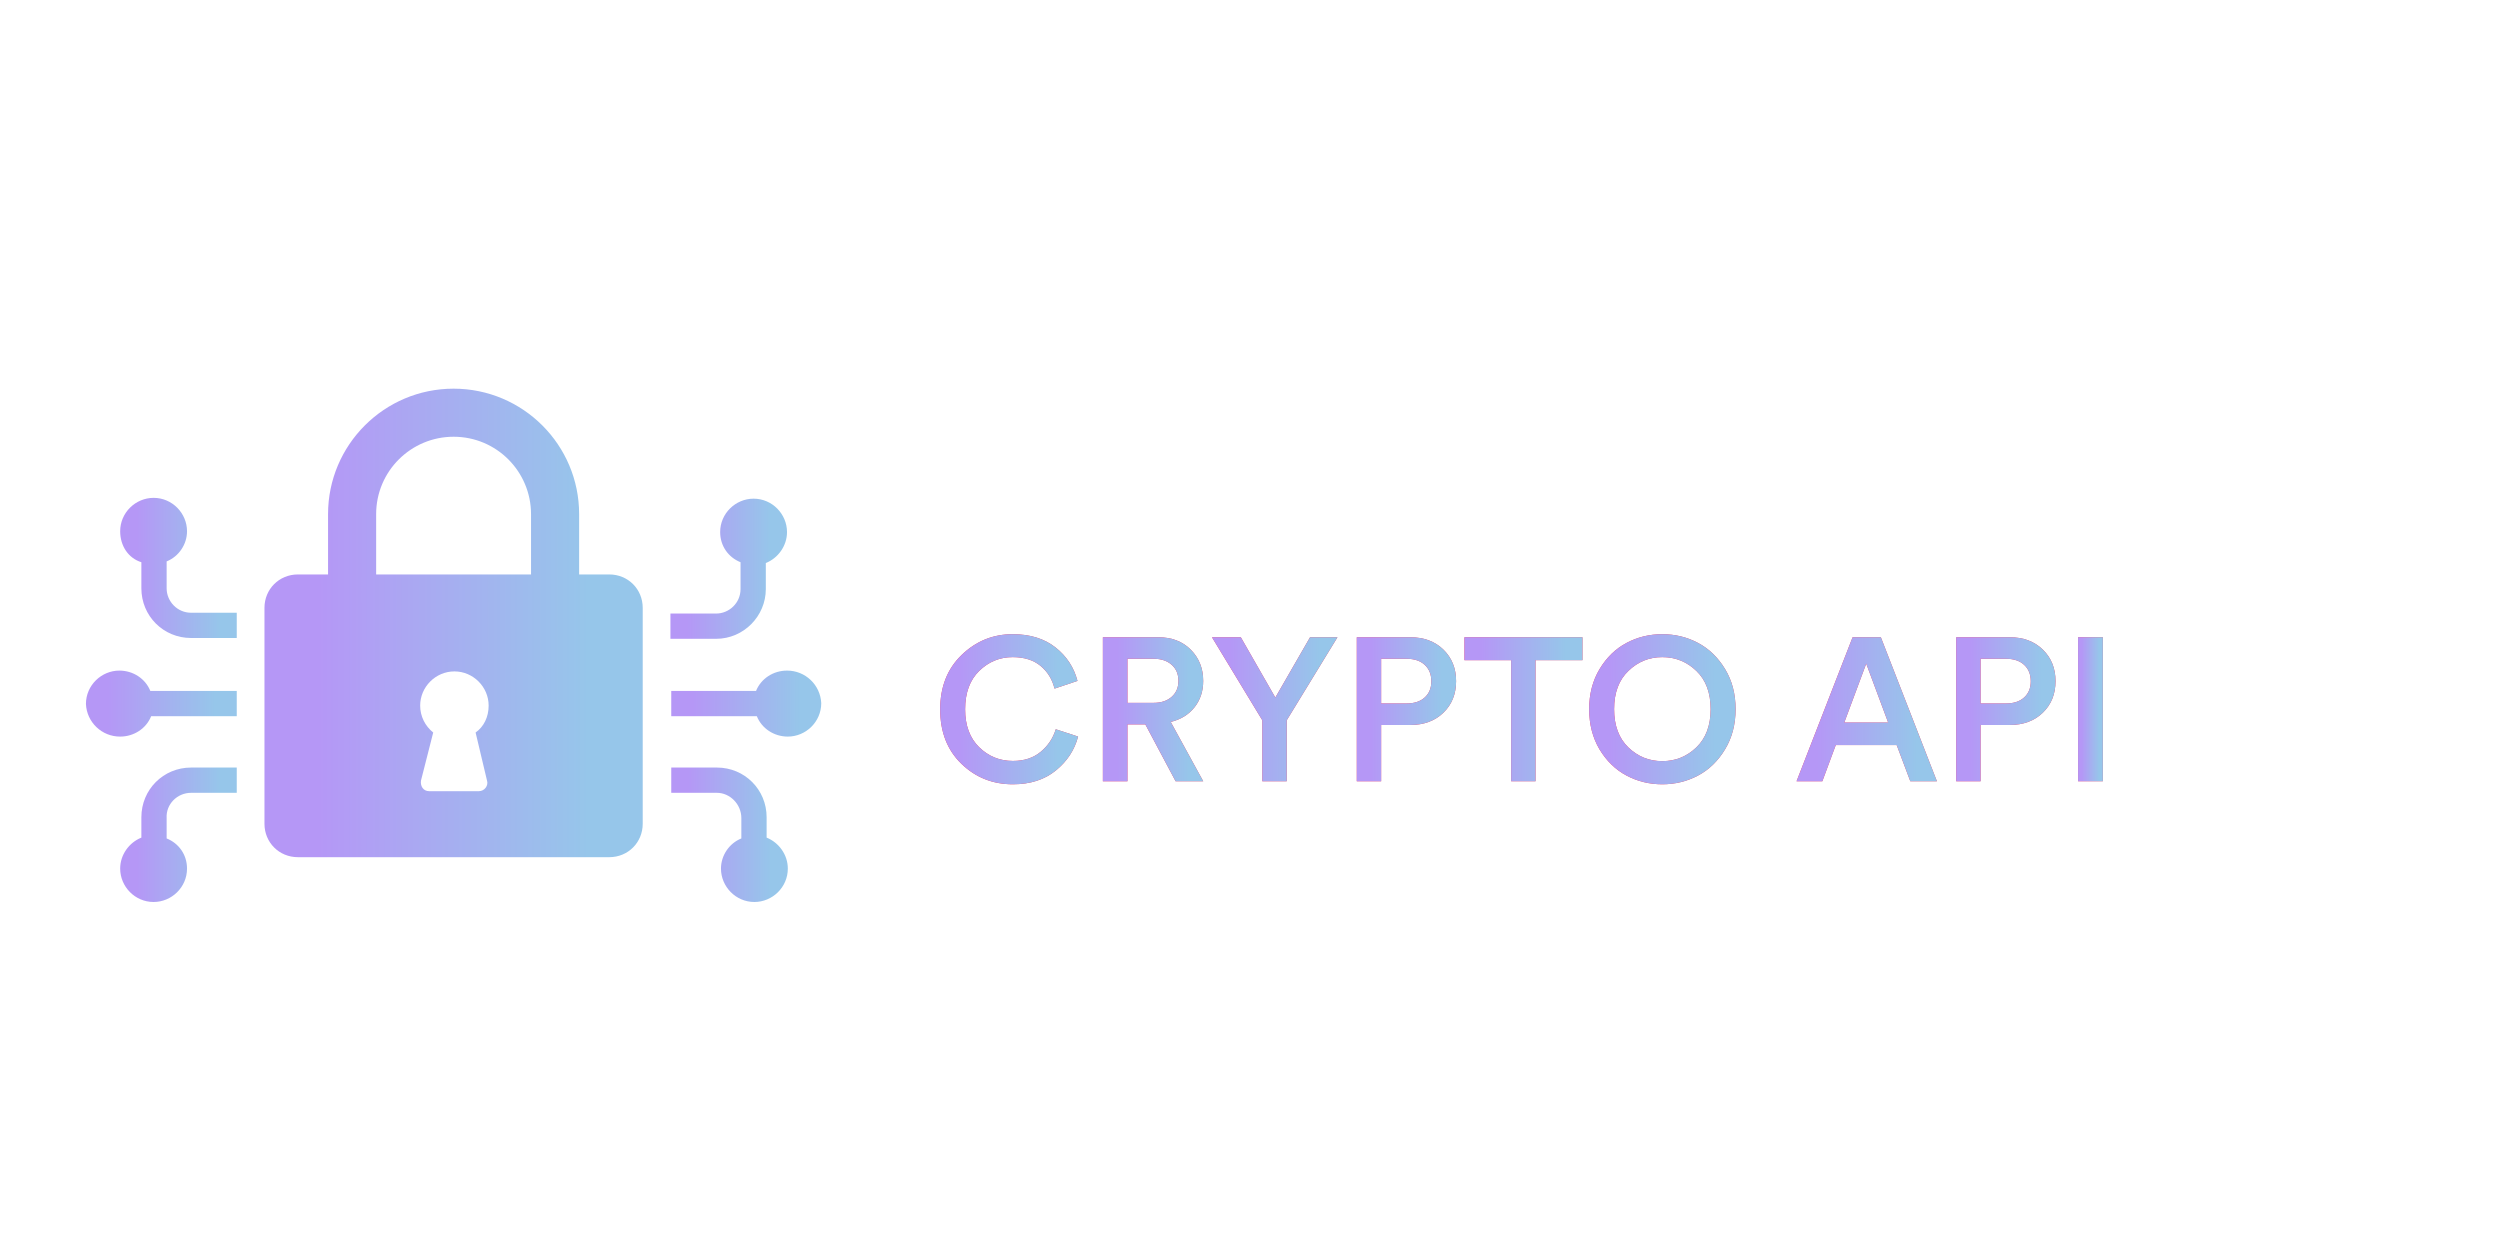
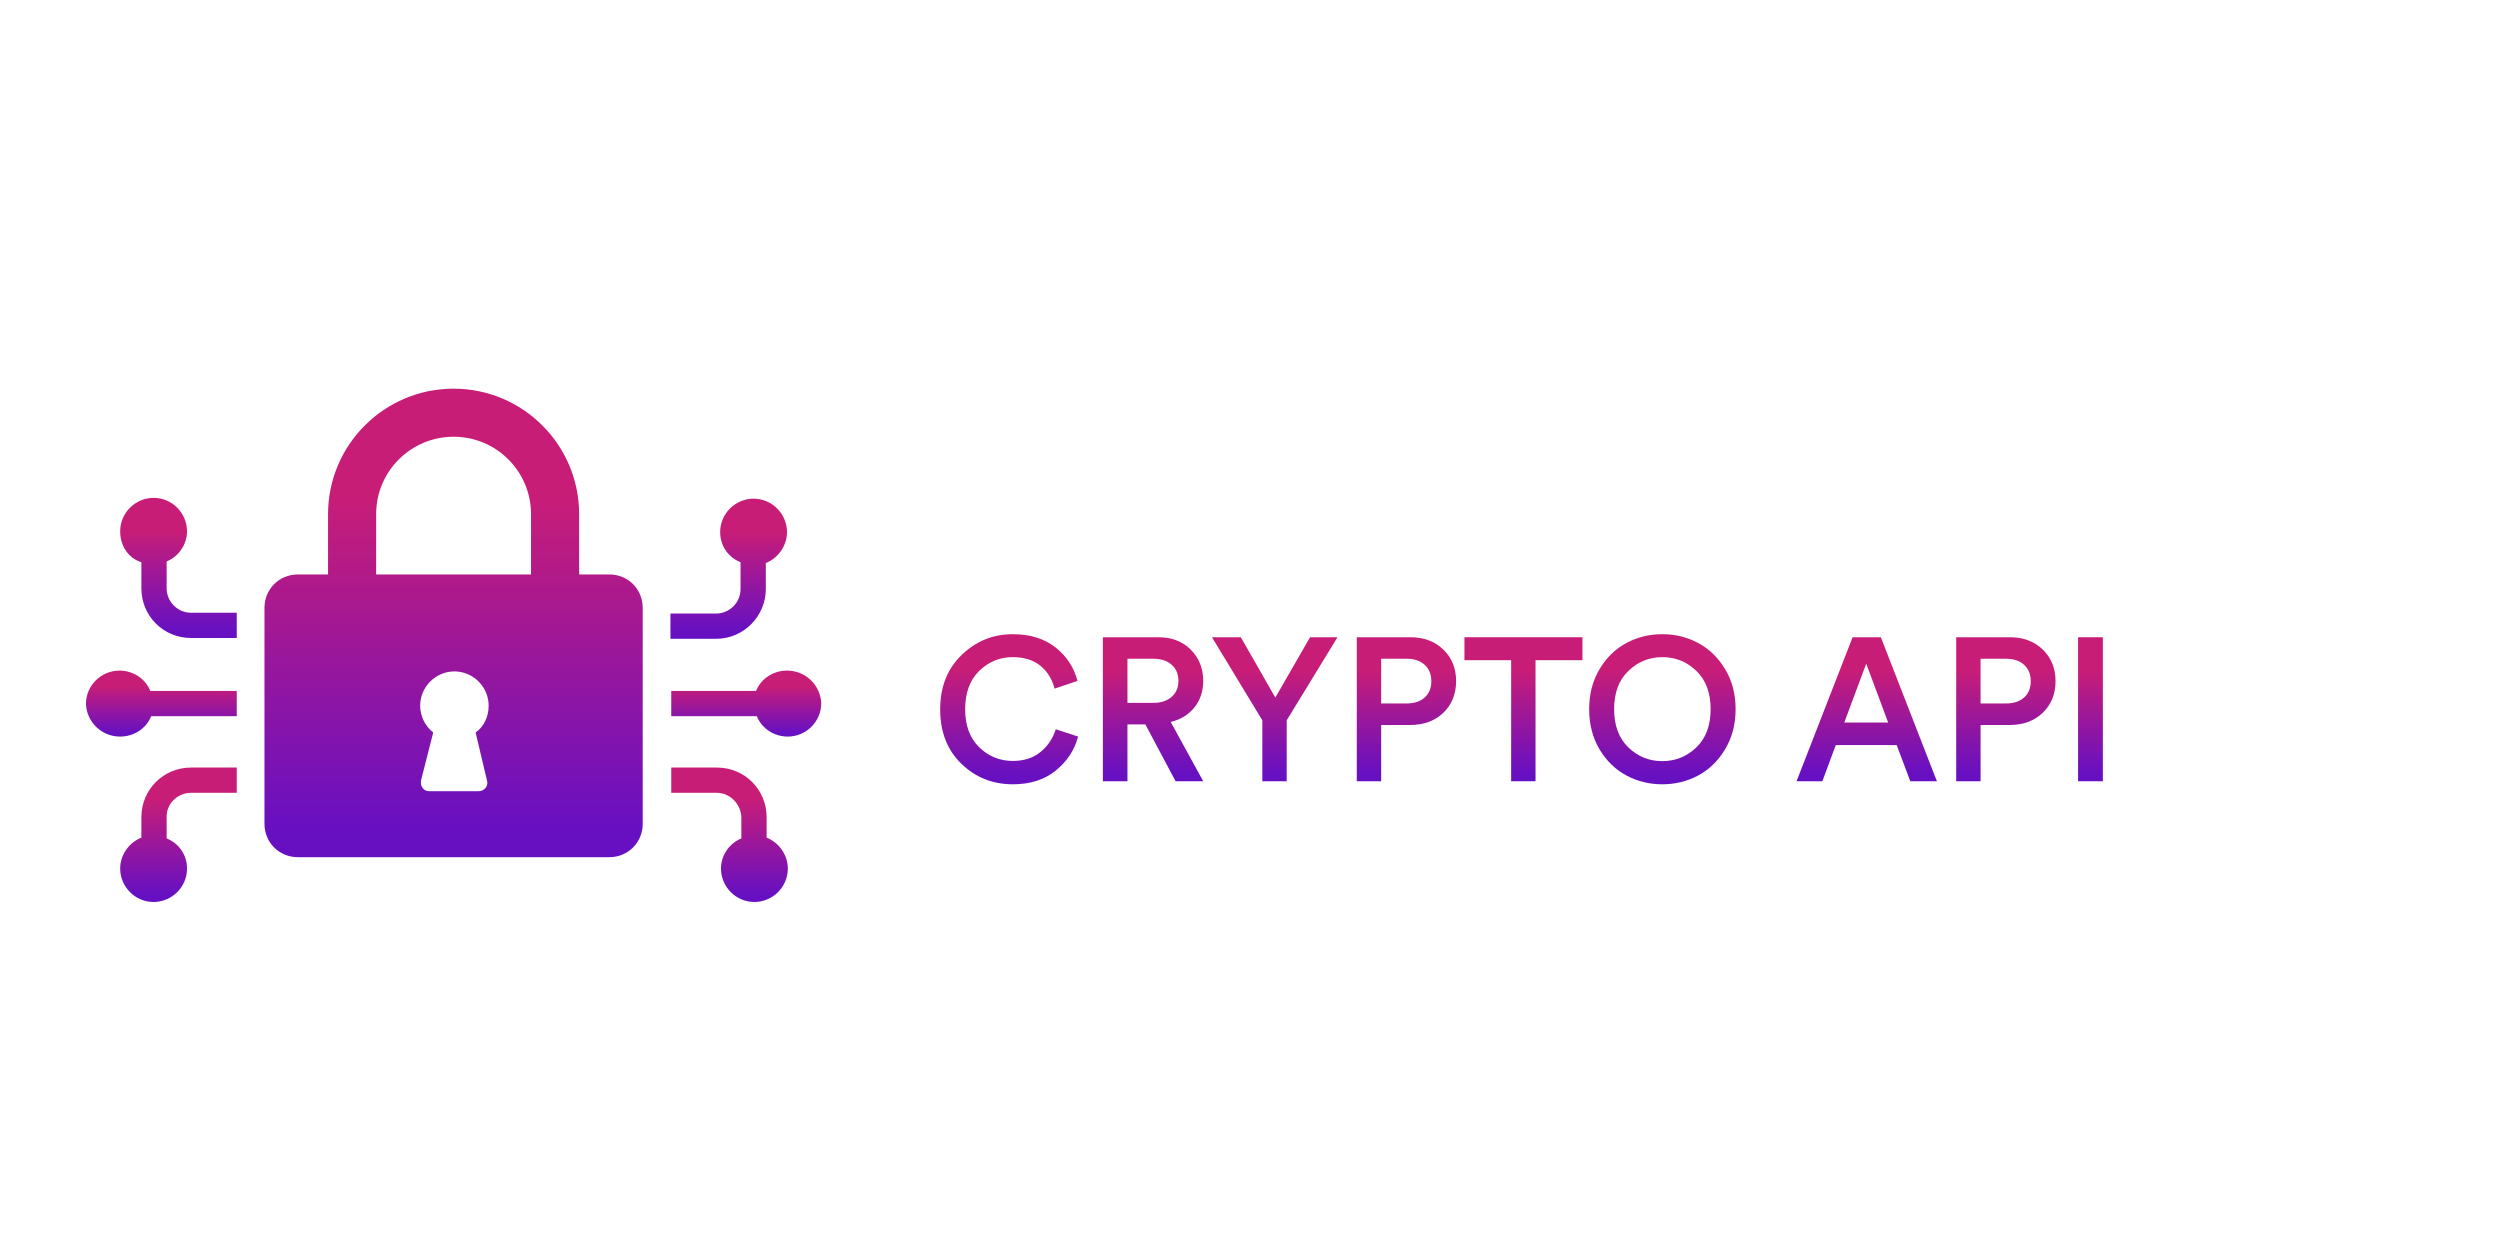
- <svg xmlns="http://www.w3.org/2000/svg" xmlns:xlink="http://www.w3.org/1999/xlink" width="1280px" height="640px" viewBox="0 0 1280 640" version="1.1">
+ <svg xmlns="http://www.w3.org/2000/svg" width="1280px" height="640px" viewBox="0 0 1280 640" version="1.1">
  <defs>
-     <linearGradient x1="14.295%" y1="58.796%" x2="85.705%" y2="58.796%" id="linearGradient-1">
-       <stop stop-color="#B597F6" offset="0%" />
-       <stop stop-color="#96C6EA" offset="100%" />
+     <linearGradient x1="50%" y1="94.501%" x2="50%" y2="23.091%" id="linearGradient-1">
+       <stop stop-color="#6710C2" offset="0%" />
+       <stop stop-color="#C81D77" offset="100%" />
    </linearGradient>
-     <linearGradient x1="14.295%" y1="58.796%" x2="85.705%" y2="58.796%" id="linearGradient-2">
-       <stop stop-color="#B597F6" offset="0%" />
-       <stop stop-color="#96C6EA" offset="100%" />
+     <linearGradient x1="50%" y1="94.501%" x2="50%" y2="23.091%" id="linearGradient-2">
+       <stop stop-color="#6710C2" offset="0%" />
+       <stop stop-color="#C81D77" offset="100%" />
    </linearGradient>
-     <linearGradient x1="14.295%" y1="58.796%" x2="85.705%" y2="58.796%" id="linearGradient-3">
-       <stop stop-color="#B597F6" offset="0%" />
-       <stop stop-color="#96C6EA" offset="100%" />
+     <linearGradient x1="50%" y1="94.501%" x2="50%" y2="23.091%" id="linearGradient-3">
+       <stop stop-color="#6710C2" offset="0%" />
+       <stop stop-color="#C81D77" offset="100%" />
    </linearGradient>
-     <linearGradient x1="14.295%" y1="58.796%" x2="85.705%" y2="58.796%" id="linearGradient-4">
-       <stop stop-color="#B597F6" offset="0%" />
-       <stop stop-color="#96C6EA" offset="100%" />
+     <linearGradient x1="50%" y1="94.501%" x2="50%" y2="23.091%" id="linearGradient-4">
+       <stop stop-color="#6710C2" offset="0%" />
+       <stop stop-color="#C81D77" offset="100%" />
    </linearGradient>
-     <linearGradient x1="14.295%" y1="58.796%" x2="85.705%" y2="58.796%" id="linearGradient-5">
-       <stop stop-color="#B597F6" offset="0%" />
-       <stop stop-color="#96C6EA" offset="100%" />
+     <linearGradient x1="50%" y1="94.501%" x2="50%" y2="23.091%" id="linearGradient-5">
+       <stop stop-color="#6710C2" offset="0%" />
+       <stop stop-color="#C81D77" offset="100%" />
    </linearGradient>
-     <linearGradient x1="14.295%" y1="58.796%" x2="85.705%" y2="58.796%" id="linearGradient-6">
-       <stop stop-color="#B597F6" offset="0%" />
-       <stop stop-color="#96C6EA" offset="100%" />
+     <linearGradient x1="50%" y1="94.501%" x2="50%" y2="23.091%" id="linearGradient-6">
+       <stop stop-color="#6710C2" offset="0%" />
+       <stop stop-color="#C81D77" offset="100%" />
    </linearGradient>
-     <path d="M37.232,76.856 C26.901,76.856 18.113,73.355 10.868,66.352 C3.623,59.349 -5.68434189e-14,50.059 -5.68434189e-14,38.48 C-5.68434189e-14,26.971 3.675,17.68 11.024,10.608 C18.373,3.536 27.075,0 37.128,0 C46.003,0 53.3,2.253 59.02,6.76 C64.74,11.267 68.501,16.987 70.304,23.92 L58.552,27.872 C57.373,23.088 54.981,19.205 51.376,16.224 C47.771,13.243 43.021,11.752 37.128,11.752 C30.541,11.752 24.839,14.092 20.02,18.772 C15.201,23.452 12.792,30.021 12.792,38.48 C12.792,46.731 15.184,53.196 19.968,57.876 C24.752,62.556 30.507,64.896 37.232,64.896 C42.987,64.896 47.736,63.336 51.48,60.216 C55.224,57.096 57.789,53.248 59.176,48.672 L70.616,52.416 C68.813,59.28 65.017,65.069 59.228,69.784 C53.439,74.499 46.107,76.856 37.232,76.856 Z" id="path-7" />
-     <linearGradient x1="14.295%" y1="58.796%" x2="85.705%" y2="58.796%" id="linearGradient-8">
-       <stop stop-color="#B597F6" offset="0%" />
-       <stop stop-color="#96C6EA" offset="100%" />
+     <linearGradient x1="50%" y1="94.501%" x2="50%" y2="23.091%" id="linearGradient-7">
+       <stop stop-color="#6710C2" offset="0%" />
+       <stop stop-color="#C81D77" offset="100%" />
    </linearGradient>
-     <path d="M120.536,75.296 L105.04,46.176 L95.888,46.176 L95.888,75.296 L83.304,75.296 L83.304,1.56 L111.592,1.56 C118.525,1.56 124.107,3.692 128.336,7.956 C132.565,12.22 134.68,17.541 134.68,23.92 C134.68,29.189 133.189,33.696 130.208,37.44 C127.227,41.184 123.171,43.68 118.04,44.928 L134.68,75.296 L120.536,75.296 Z M95.888,35.152 L109.304,35.152 C113.117,35.152 116.185,34.129 118.508,32.084 C120.831,30.039 121.992,27.317 121.992,23.92 C121.992,20.453 120.831,17.697 118.508,15.652 C116.185,13.607 113.117,12.584 109.304,12.584 L95.888,12.584 L95.888,35.152 Z" id="path-9" />
-     <linearGradient x1="14.295%" y1="58.796%" x2="85.705%" y2="58.796%" id="linearGradient-10">
-       <stop stop-color="#B597F6" offset="0%" />
-       <stop stop-color="#96C6EA" offset="100%" />
+     <linearGradient x1="50%" y1="94.501%" x2="50%" y2="23.091%" id="linearGradient-8">
+       <stop stop-color="#6710C2" offset="0%" />
+       <stop stop-color="#C81D77" offset="100%" />
    </linearGradient>
-     <polygon id="path-11" points="164.944 44.096 139.152 1.56 153.92 1.56 171.6 32.448 189.384 1.56 203.424 1.56 177.424 44.096 177.424 75.296 164.944 75.296" />
-     <linearGradient x1="14.295%" y1="58.796%" x2="85.705%" y2="58.796%" id="linearGradient-12">
-       <stop stop-color="#B597F6" offset="0%" />
-       <stop stop-color="#96C6EA" offset="100%" />
+     <linearGradient x1="50%" y1="94.501%" x2="50%" y2="23.091%" id="linearGradient-9">
+       <stop stop-color="#6710C2" offset="0%" />
+       <stop stop-color="#C81D77" offset="100%" />
    </linearGradient>
-     <path d="M225.784,35.464 L238.784,35.464 C242.736,35.464 245.839,34.441 248.092,32.396 C250.345,30.351 251.472,27.595 251.472,24.128 C251.472,20.592 250.345,17.784 248.092,15.704 C245.839,13.624 242.736,12.584 238.784,12.584 L225.784,12.584 L225.784,35.464 Z M240.656,46.488 L225.784,46.488 L225.784,75.296 L213.304,75.296 L213.304,1.56 L240.656,1.56 C247.659,1.56 253.327,3.675 257.66,7.904 C261.993,12.133 264.16,17.507 264.16,24.024 C264.16,30.611 261.993,36.001 257.66,40.196 C253.327,44.391 247.659,46.488 240.656,46.488 Z" id="path-13" />
-     <linearGradient x1="14.295%" y1="58.796%" x2="85.705%" y2="58.796%" id="linearGradient-14">
-       <stop stop-color="#B597F6" offset="0%" />
-       <stop stop-color="#96C6EA" offset="100%" />
+     <linearGradient x1="50%" y1="94.501%" x2="50%" y2="23.091%" id="linearGradient-10">
+       <stop stop-color="#6710C2" offset="0%" />
+       <stop stop-color="#C81D77" offset="100%" />
    </linearGradient>
-     <polygon id="path-15" points="328.848 13.312 304.824 13.312 304.824 75.296 292.344 75.296 292.344 13.312 268.424 13.312 268.424 1.56 328.848 1.56" />
-     <linearGradient x1="14.295%" y1="58.796%" x2="85.705%" y2="58.796%" id="linearGradient-16">
-       <stop stop-color="#B597F6" offset="0%" />
-       <stop stop-color="#96C6EA" offset="100%" />
+     <linearGradient x1="50%" y1="94.501%" x2="50%" y2="23.091%" id="linearGradient-11">
+       <stop stop-color="#6710C2" offset="0%" />
+       <stop stop-color="#C81D77" offset="100%" />
    </linearGradient>
-     <path d="M352.352,18.824 C347.499,23.469 345.072,29.987 345.072,38.376 C345.072,46.765 347.499,53.3 352.352,57.98 C357.205,62.66 362.995,65 369.72,65 C376.445,65 382.252,62.66 387.14,57.98 C392.028,53.3 394.472,46.765 394.472,38.376 C394.472,29.987 392.028,23.452 387.14,18.772 C382.252,14.092 376.445,11.752 369.72,11.752 C362.995,11.752 357.205,14.109 352.352,18.824 Z M337.584,58.968 C334.048,53.005 332.28,46.141 332.28,38.376 C332.28,30.611 334.065,23.764 337.636,17.836 C341.207,11.908 345.8,7.453 351.416,4.472 C357.032,1.491 363.133,0 369.72,0 C376.307,0 382.408,1.491 388.024,4.472 C393.64,7.453 398.251,11.908 401.856,17.836 C405.461,23.764 407.264,30.611 407.264,38.376 C407.264,46.141 405.461,53.005 401.856,58.968 C398.251,64.931 393.64,69.403 388.024,72.384 C382.408,75.365 376.307,76.856 369.72,76.856 C363.133,76.856 357.032,75.365 351.416,72.384 C345.8,69.403 341.189,64.931 337.584,58.968 Z" id="path-17" />
-     <linearGradient x1="14.295%" y1="58.796%" x2="85.705%" y2="58.796%" id="linearGradient-18">
-       <stop stop-color="#B597F6" offset="0%" />
-       <stop stop-color="#96C6EA" offset="100%" />
+     <linearGradient x1="50%" y1="94.501%" x2="50%" y2="23.091%" id="linearGradient-12">
+       <stop stop-color="#6710C2" offset="0%" />
+       <stop stop-color="#C81D77" offset="100%" />
    </linearGradient>
-     <path d="M496.704,75.296 L489.736,56.784 L458.536,56.784 L451.672,75.296 L438.464,75.296 L467.168,1.56 L481.624,1.56 L510.328,75.296 L496.704,75.296 Z M474.136,15.08 L462.904,45.24 L485.368,45.24 L474.136,15.08 Z" id="path-19" />
-     <path d="M532.688,35.464 L545.688,35.464 C549.64,35.464 552.743,34.441 554.996,32.396 C557.249,30.351 558.376,27.595 558.376,24.128 C558.376,20.592 557.249,17.784 554.996,15.704 C552.743,13.624 549.64,12.584 545.688,12.584 L532.688,12.584 L532.688,35.464 Z M547.56,46.488 L532.688,46.488 L532.688,75.296 L520.208,75.296 L520.208,1.56 L547.56,1.56 C554.563,1.56 560.231,3.675 564.564,7.904 C568.897,12.133 571.064,17.507 571.064,24.024 C571.064,30.611 568.897,36.001 564.564,40.196 C560.231,44.391 554.563,46.488 547.56,46.488 Z" id="path-20" />
-     <linearGradient x1="14.295%" y1="58.796%" x2="85.705%" y2="58.796%" id="linearGradient-21">
-       <stop stop-color="#B597F6" offset="0%" />
-       <stop stop-color="#96C6EA" offset="100%" />
+     <linearGradient x1="50%" y1="94.501%" x2="50%" y2="23.091%" id="linearGradient-13">
+       <stop stop-color="#6710C2" offset="0%" />
+       <stop stop-color="#C81D77" offset="100%" />
    </linearGradient>
-     <polygon id="path-22" points="595.296 75.296 582.608 75.296 582.608 1.56 595.296 1.56" />
  </defs>
  <g id="Crypto-Service-Logos" stroke="none" stroke-width="1" fill="none" fill-rule="evenodd">
    <g id="crypto-api-logo">
      <polygon id="Path" points="0 0 1280 0 1280 640 0 640" />
      <g id="lock" transform="translate(44, 199)" fill-rule="nonzero">
        <path d="M28.382,88.858 L28.382,102.208 C28.382,116.392 39.651,127.656 53.842,127.656 L77.215,127.656 L77.215,114.723 L53.842,114.723 C46.746,114.723 41.321,108.883 41.321,102.208 L41.321,88.441 C47.581,85.938 51.755,79.681 51.755,73.006 C51.755,63.828 44.242,55.902 34.643,55.902 C25.46,55.902 17.53,63.411 17.53,73.006 C17.53,80.515 21.704,86.773 28.382,88.858" id="Path" fill="url(#linearGradient-1)" />
        <path d="M53.842,206.919 L77.215,206.919 L77.215,193.987 L53.842,193.987 C39.651,193.987 28.382,205.25 28.382,219.434 L28.382,229.864 C22.121,232.366 17.53,238.624 17.53,245.716 C17.53,254.894 25.043,262.82 34.643,262.82 C43.825,262.82 51.755,255.311 51.755,245.716 C51.755,238.624 47.581,232.784 41.321,230.281 L41.321,219.851 C40.903,212.76 46.746,206.919 53.842,206.919" id="Path" fill="url(#linearGradient-2)" />
        <path d="M17.53,178.134 C24.625,178.134 30.886,173.962 33.39,167.704 L77.215,167.704 L77.215,154.772 L32.973,154.772 C30.469,148.514 24.208,144.342 17.113,144.342 C7.93,144.343 7.10542736e-15,151.853 7.10542736e-15,161.448 C0.423,170.811 8.157,178.174 17.53,178.135" id="Path" fill="url(#linearGradient-3)" />
        <path d="M348.095,102.625 L348.095,89.275 C354.355,86.773 358.947,80.515 358.947,73.423 C358.947,64.245 351.434,56.319 341.834,56.319 C332.652,56.319 324.722,63.828 324.722,73.423 C324.722,80.515 328.895,86.355 335.156,88.858 L335.156,102.625 C335.156,109.717 329.313,115.14 322.635,115.14 L299.262,115.14 L299.262,128.073 L322.635,128.073 C336.825,128.073 348.095,116.392 348.095,102.625" id="Path" fill="url(#linearGradient-1)" />
        <path d="M335.573,219.851 L335.573,230.281 C329.313,232.784 325.139,239.041 325.139,245.716 C325.139,254.894 332.652,262.82 342.252,262.82 C351.434,262.82 359.364,255.311 359.364,245.716 C359.364,238.624 354.773,232.366 348.513,229.864 L348.513,219.434 C348.513,205.25 337.243,193.987 323.052,193.987 L299.679,193.987 L299.679,206.919 L323.052,206.919 C329.73,206.919 335.573,212.759 335.573,219.851" id="Path" fill="url(#linearGradient-2)" />
        <path d="M358.947,144.343 C351.852,144.343 345.591,148.514 343.087,154.773 L299.679,154.773 L299.679,167.704 L343.504,167.704 C346.008,173.962 352.269,178.134 359.364,178.134 C368.547,178.134 376.477,170.624 376.477,161.029 C376.053,151.666 368.319,144.305 358.947,144.343" id="Path" fill="url(#linearGradient-4)" />
        <path d="M108.519,239.876 L267.959,239.876 C277.558,239.876 285.07,232.366 285.07,222.772 L285.07,112.22 C285.07,102.625 277.558,95.116 267.958,95.116 L252.515,95.116 L252.515,64.246 C252.515,28.786 223.715,-2.84217094e-14 188.238,-2.84217094e-14 C152.761,-2.84217094e-14 123.962,28.785 123.962,64.245 L123.962,95.116 L108.519,95.116 C98.919,95.116 91.406,102.625 91.406,112.22 L91.406,222.772 C91.406,232.366 98.919,239.876 108.519,239.876 L108.519,239.876 Z M205.351,200.661 C206.186,203.164 204.099,206.085 201.177,206.085 L175.717,206.085 C172.796,206.085 171.126,203.581 171.543,200.661 L177.803,176.048 C173.63,172.71 171.126,167.704 171.126,162.281 C171.126,152.686 179.056,144.76 188.656,144.76 C198.256,144.76 206.186,152.686 206.186,162.281 C206.186,168.121 203.681,173.127 199.508,176.048 L205.351,200.661 Z M148.587,64.245 C148.587,42.135 166.535,24.613 188.238,24.613 C210.36,24.613 227.889,42.552 227.889,64.245 L227.889,95.116 L148.587,95.116 L148.587,64.246 L148.587,64.245 Z" id="Shape" fill="url(#linearGradient-5)" />
      </g>
      <g id="title" transform="translate(481.368, 324.704)" fill-rule="nonzero">
-         <g id="Path">
-           <use fill="#F73558" xlink:href="#path-7" />
-           <use fill="url(#linearGradient-6)" xlink:href="#path-7" />
-         </g>
-         <g id="Shape">
-           <use fill="#F73558" xlink:href="#path-9" />
-           <use fill="url(#linearGradient-8)" xlink:href="#path-9" />
-         </g>
-         <g id="Path">
-           <use fill="#F73558" xlink:href="#path-11" />
-           <use fill="url(#linearGradient-10)" xlink:href="#path-11" />
-         </g>
-         <g id="Shape">
-           <use fill="#F73558" xlink:href="#path-13" />
-           <use fill="url(#linearGradient-12)" xlink:href="#path-13" />
-         </g>
-         <g id="Path">
-           <use fill="#F73558" xlink:href="#path-15" />
-           <use fill="url(#linearGradient-14)" xlink:href="#path-15" />
-         </g>
-         <g id="Shape">
-           <use fill="#F73558" xlink:href="#path-17" />
-           <use fill="url(#linearGradient-16)" xlink:href="#path-17" />
-         </g>
-         <g id="Shape">
-           <use fill="#F73558" xlink:href="#path-19" />
-           <use fill="url(#linearGradient-18)" xlink:href="#path-19" />
-         </g>
-         <g id="Shape">
-           <use fill="#F73558" xlink:href="#path-20" />
-           <use fill="url(#linearGradient-12)" xlink:href="#path-20" />
-         </g>
-         <g id="Path">
-           <use fill="#F73558" xlink:href="#path-22" />
-           <use fill="url(#linearGradient-21)" xlink:href="#path-22" />
-         </g>
+         <path d="M37.232,76.856 C26.901,76.856 18.113,73.355 10.868,66.352 C3.623,59.349 -5.68434189e-14,50.059 -5.68434189e-14,38.48 C-5.68434189e-14,26.971 3.675,17.68 11.024,10.608 C18.373,3.536 27.075,0 37.128,0 C46.003,0 53.3,2.253 59.02,6.76 C64.74,11.267 68.501,16.987 70.304,23.92 L58.552,27.872 C57.373,23.088 54.981,19.205 51.376,16.224 C47.771,13.243 43.021,11.752 37.128,11.752 C30.541,11.752 24.839,14.092 20.02,18.772 C15.201,23.452 12.792,30.021 12.792,38.48 C12.792,46.731 15.184,53.196 19.968,57.876 C24.752,62.556 30.507,64.896 37.232,64.896 C42.987,64.896 47.736,63.336 51.48,60.216 C55.224,57.096 57.789,53.248 59.176,48.672 L70.616,52.416 C68.813,59.28 65.017,65.069 59.228,69.784 C53.439,74.499 46.107,76.856 37.232,76.856 Z" id="Path" fill="url(#linearGradient-6)" />
+         <path d="M120.536,75.296 L105.04,46.176 L95.888,46.176 L95.888,75.296 L83.304,75.296 L83.304,1.56 L111.592,1.56 C118.525,1.56 124.107,3.692 128.336,7.956 C132.565,12.22 134.68,17.541 134.68,23.92 C134.68,29.189 133.189,33.696 130.208,37.44 C127.227,41.184 123.171,43.68 118.04,44.928 L134.68,75.296 L120.536,75.296 Z M95.888,35.152 L109.304,35.152 C113.117,35.152 116.185,34.129 118.508,32.084 C120.831,30.039 121.992,27.317 121.992,23.92 C121.992,20.453 120.831,17.697 118.508,15.652 C116.185,13.607 113.117,12.584 109.304,12.584 L95.888,12.584 L95.888,35.152 Z" id="Shape" fill="url(#linearGradient-7)" />
+         <polygon id="Path" fill="url(#linearGradient-8)" points="164.944 44.096 139.152 1.56 153.92 1.56 171.6 32.448 189.384 1.56 203.424 1.56 177.424 44.096 177.424 75.296 164.944 75.296" />
+         <path d="M225.784,35.464 L238.784,35.464 C242.736,35.464 245.839,34.441 248.092,32.396 C250.345,30.351 251.472,27.595 251.472,24.128 C251.472,20.592 250.345,17.784 248.092,15.704 C245.839,13.624 242.736,12.584 238.784,12.584 L225.784,12.584 L225.784,35.464 Z M240.656,46.488 L225.784,46.488 L225.784,75.296 L213.304,75.296 L213.304,1.56 L240.656,1.56 C247.659,1.56 253.327,3.675 257.66,7.904 C261.993,12.133 264.16,17.507 264.16,24.024 C264.16,30.611 261.993,36.001 257.66,40.196 C253.327,44.391 247.659,46.488 240.656,46.488 Z" id="Shape" fill="url(#linearGradient-9)" />
+         <polygon id="Path" fill="url(#linearGradient-10)" points="328.848 13.312 304.824 13.312 304.824 75.296 292.344 75.296 292.344 13.312 268.424 13.312 268.424 1.56 328.848 1.56" />
+         <path d="M352.352,18.824 C347.499,23.469 345.072,29.987 345.072,38.376 C345.072,46.765 347.499,53.3 352.352,57.98 C357.205,62.66 362.995,65 369.72,65 C376.445,65 382.252,62.66 387.14,57.98 C392.028,53.3 394.472,46.765 394.472,38.376 C394.472,29.987 392.028,23.452 387.14,18.772 C382.252,14.092 376.445,11.752 369.72,11.752 C362.995,11.752 357.205,14.109 352.352,18.824 Z M337.584,58.968 C334.048,53.005 332.28,46.141 332.28,38.376 C332.28,30.611 334.065,23.764 337.636,17.836 C341.207,11.908 345.8,7.453 351.416,4.472 C357.032,1.491 363.133,0 369.72,0 C376.307,0 382.408,1.491 388.024,4.472 C393.64,7.453 398.251,11.908 401.856,17.836 C405.461,23.764 407.264,30.611 407.264,38.376 C407.264,46.141 405.461,53.005 401.856,58.968 C398.251,64.931 393.64,69.403 388.024,72.384 C382.408,75.365 376.307,76.856 369.72,76.856 C363.133,76.856 357.032,75.365 351.416,72.384 C345.8,69.403 341.189,64.931 337.584,58.968 Z" id="Shape" fill="url(#linearGradient-11)" />
+         <path d="M496.704,75.296 L489.736,56.784 L458.536,56.784 L451.672,75.296 L438.464,75.296 L467.168,1.56 L481.624,1.56 L510.328,75.296 L496.704,75.296 Z M474.136,15.08 L462.904,45.24 L485.368,45.24 L474.136,15.08 Z" id="Shape" fill="url(#linearGradient-12)" />
+         <path d="M532.688,35.464 L545.688,35.464 C549.64,35.464 552.743,34.441 554.996,32.396 C557.249,30.351 558.376,27.595 558.376,24.128 C558.376,20.592 557.249,17.784 554.996,15.704 C552.743,13.624 549.64,12.584 545.688,12.584 L532.688,12.584 L532.688,35.464 Z M547.56,46.488 L532.688,46.488 L532.688,75.296 L520.208,75.296 L520.208,1.56 L547.56,1.56 C554.563,1.56 560.231,3.675 564.564,7.904 C568.897,12.133 571.064,17.507 571.064,24.024 C571.064,30.611 568.897,36.001 564.564,40.196 C560.231,44.391 554.563,46.488 547.56,46.488 Z" id="Shape" fill="url(#linearGradient-9)" />
+         <polygon id="Path" fill="url(#linearGradient-13)" points="595.296 75.296 582.608 75.296 582.608 1.56 595.296 1.56" />
      </g>
    </g>
  </g>
</svg>
